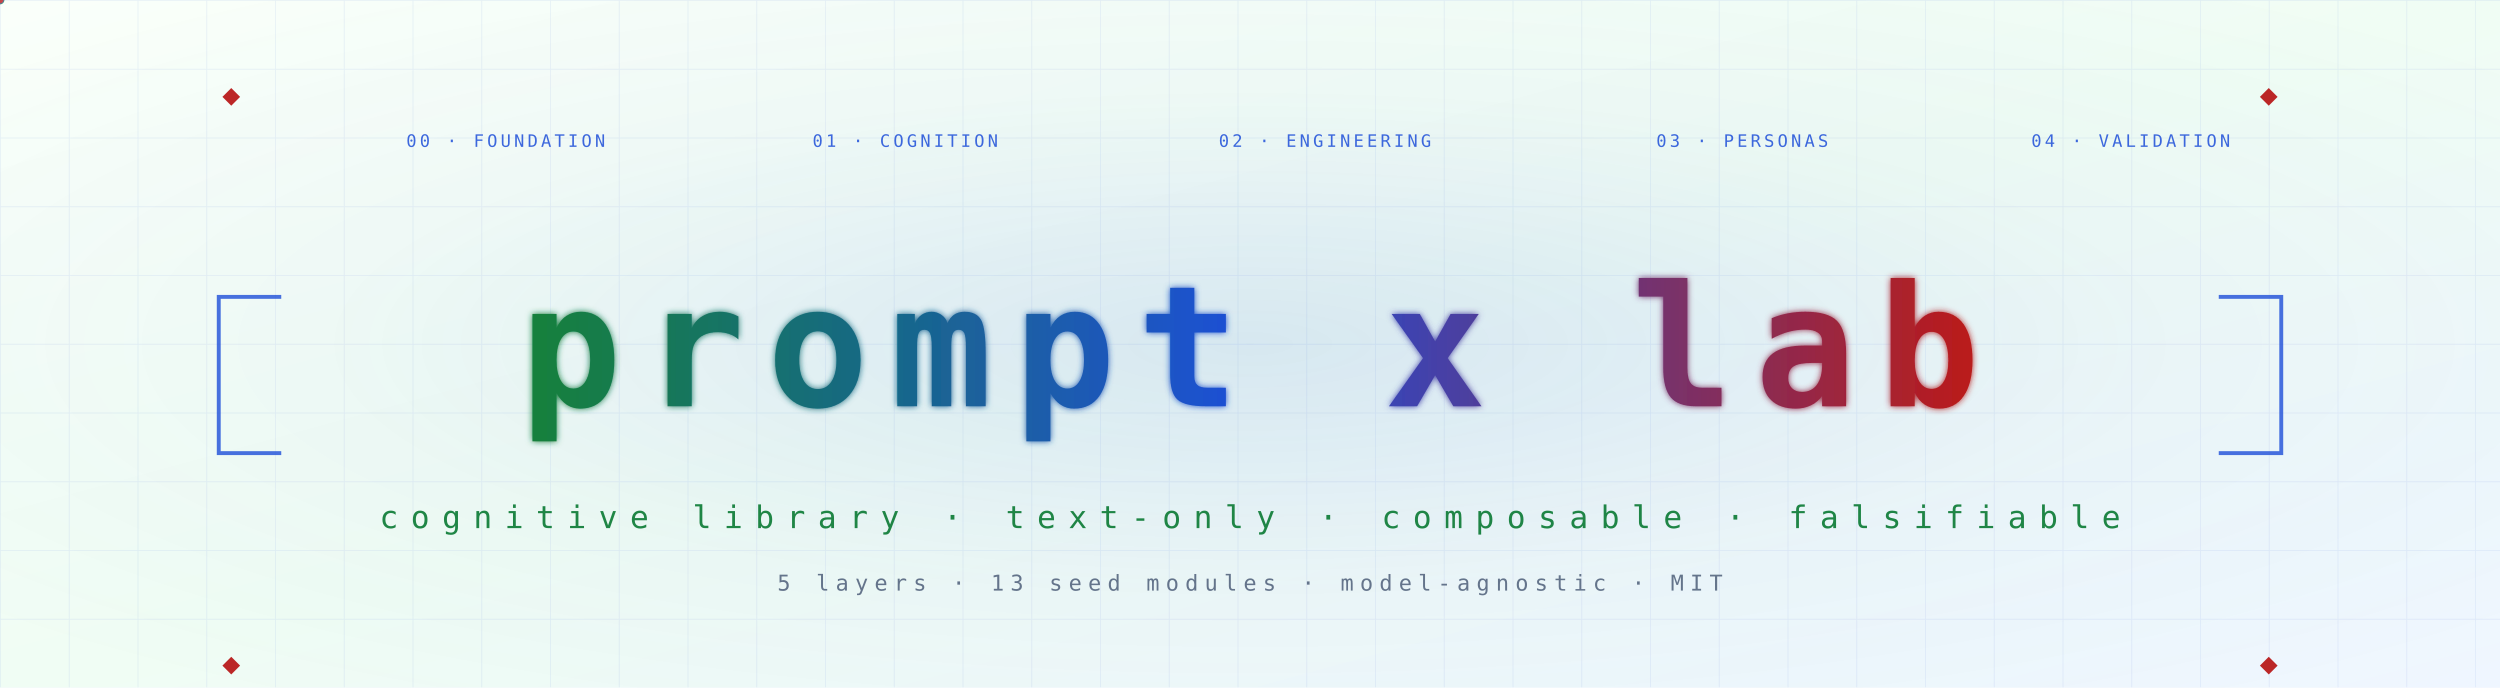
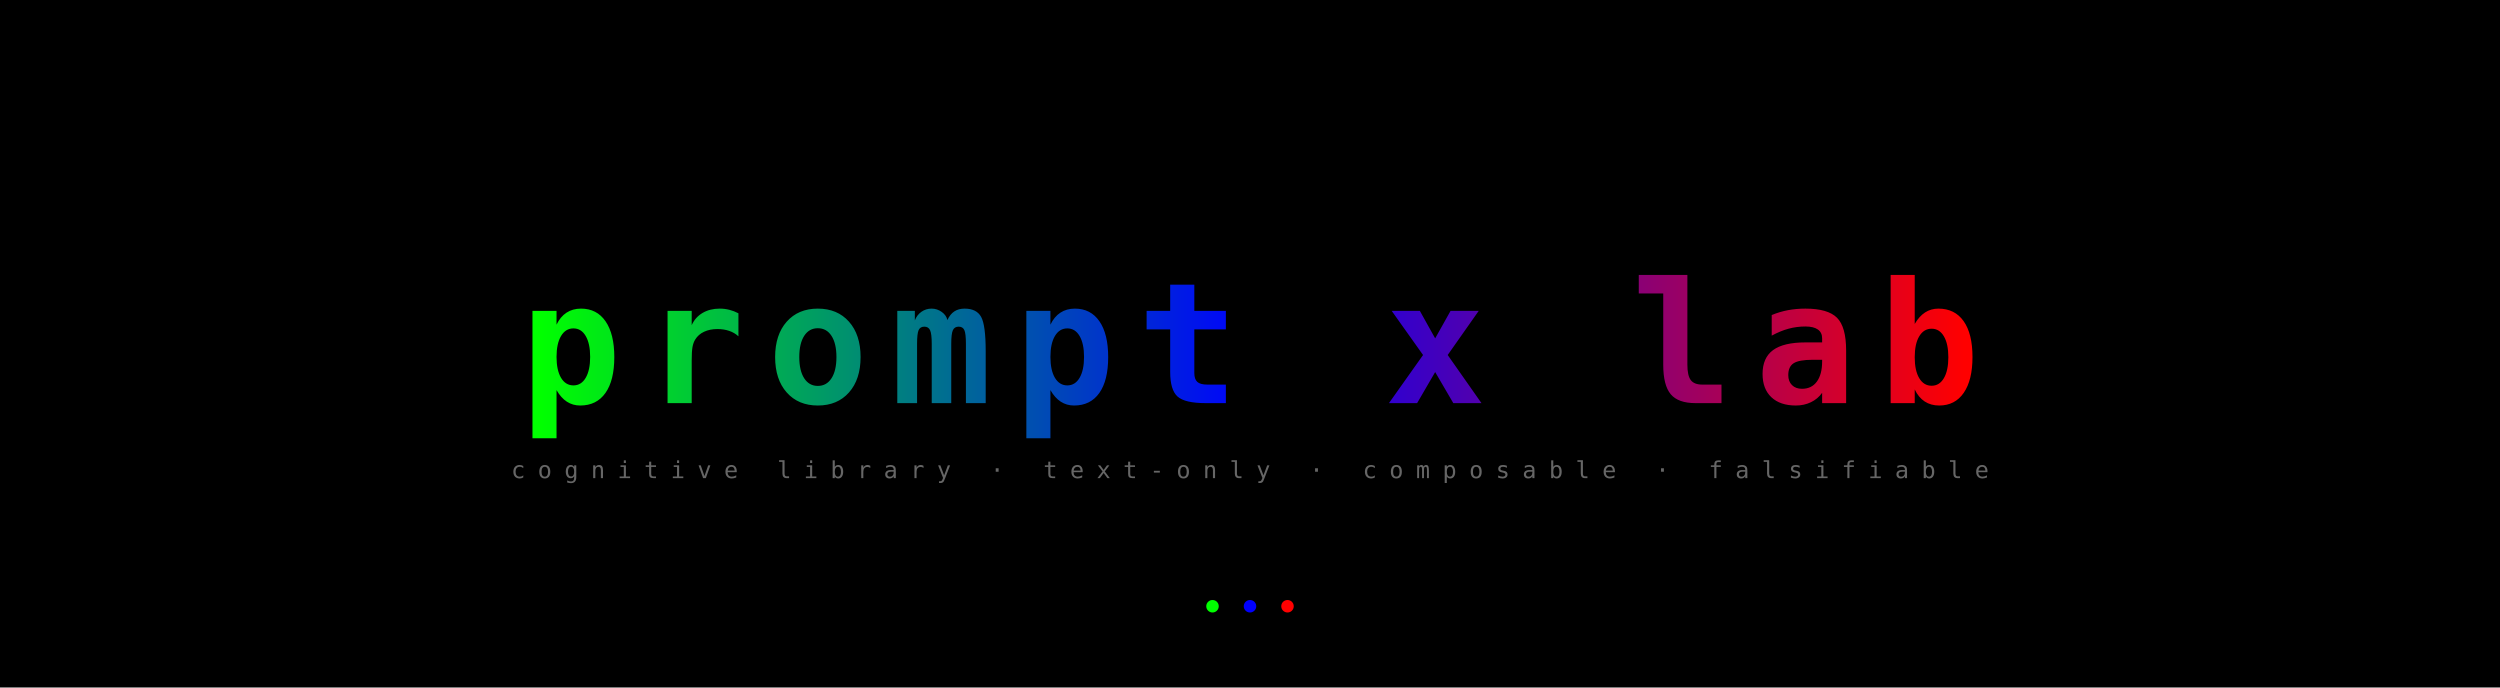
- <svg xmlns="http://www.w3.org/2000/svg" viewBox="0 0 1600 440" preserveAspectRatio="xMidYMid meet" role="img" aria-label="prompt x lab — cognitive library">
+ <svg xmlns="http://www.w3.org/2000/svg" viewBox="0 0 1600 440" preserveAspectRatio="xMidYMid meet" role="img" aria-label="prompt x lab">
  <defs>
-     <linearGradient id="bg" x1="0" y1="0" x2="1" y2="1">
-       <stop offset="0%" stop-color="#fafffa" />
-       <stop offset="50%" stop-color="#f0fdf4" />
-       <stop offset="100%" stop-color="#eff6ff" />
-     </linearGradient>
-     <radialGradient id="halo" cx="0.5" cy="0.5" r="0.65">
-       <stop offset="0%" stop-color="#1d4ed8" stop-opacity="0.12" />
-       <stop offset="55%" stop-color="#1d4ed8" stop-opacity="0.03" />
-       <stop offset="100%" stop-color="#1d4ed8" stop-opacity="0" />
-     </radialGradient>
    <linearGradient id="title" x1="0" y1="0" x2="1" y2="0">
-       <stop offset="0%" stop-color="#15803d">
-         <animate attributeName="stop-color" values="#15803d;#1d4ed8;#b91c1c;#15803d" dur="9s" repeatCount="indefinite" />
+       <stop offset="0%" stop-color="#00FF00">
+         <animate attributeName="stop-color" values="#00FF00;#0000FF;#FF0000;#00FF00" dur="9s" repeatCount="indefinite" />
      </stop>
-       <stop offset="50%" stop-color="#1d4ed8">
-         <animate attributeName="stop-color" values="#1d4ed8;#b91c1c;#15803d;#1d4ed8" dur="9s" repeatCount="indefinite" />
+       <stop offset="50%" stop-color="#0000FF">
+         <animate attributeName="stop-color" values="#0000FF;#FF0000;#00FF00;#0000FF" dur="9s" repeatCount="indefinite" />
      </stop>
-       <stop offset="100%" stop-color="#b91c1c">
-         <animate attributeName="stop-color" values="#b91c1c;#15803d;#1d4ed8;#b91c1c" dur="9s" repeatCount="indefinite" />
+       <stop offset="100%" stop-color="#FF0000">
+         <animate attributeName="stop-color" values="#FF0000;#00FF00;#0000FF;#FF0000" dur="9s" repeatCount="indefinite" />
      </stop>
    </linearGradient>
-     <linearGradient id="divGrad" x1="0" y1="0" x2="1" y2="0">
-       <stop offset="0%" stop-color="#15803d" stop-opacity="0" />
-       <stop offset="25%" stop-color="#15803d" stop-opacity="0.85" />
-       <stop offset="50%" stop-color="#1d4ed8" stop-opacity="1" />
-       <stop offset="75%" stop-color="#b91c1c" stop-opacity="0.85" />
-       <stop offset="100%" stop-color="#b91c1c" stop-opacity="0" />
+     <linearGradient id="div" x1="0" y1="0" x2="1" y2="0">
+       <stop offset="0%" stop-color="#00FF00" stop-opacity="0" />
+       <stop offset="25%" stop-color="#00FF00" stop-opacity="0.9" />
+       <stop offset="50%" stop-color="#0000FF" stop-opacity="1" />
+       <stop offset="75%" stop-color="#FF0000" stop-opacity="0.9" />
+       <stop offset="100%" stop-color="#FF0000" stop-opacity="0" />
    </linearGradient>
-     <filter id="glow" x="-20%" y="-20%" width="140%" height="140%">
-       <feGaussianBlur stdDeviation="2" result="b" />
-       <feMerge>
-         <feMergeNode in="b" />
-         <feMergeNode in="SourceGraphic" />
-       </feMerge>
-     </filter>
-     <pattern id="grid" width="44" height="44" patternUnits="userSpaceOnUse">
-       <path d="M 44 0 L 0 0 0 44" fill="none" stroke="#1d4ed8" stroke-opacity="0.08" stroke-width="1" />
-     </pattern>
  </defs>
-   <rect width="1600" height="440" fill="url(#bg)" />
-   <rect width="1600" height="440" fill="url(#grid)" />
-   <rect width="1600" height="440" fill="url(#halo)" />
-   <g opacity="0.8">
-     <circle cx="0" cy="0" r="2.8" fill="#15803d">
-       <animateMotion dur="12s" repeatCount="indefinite" path="M 120 100 Q 800 20 1480 120 Q 800 260 120 100" />
-       <animate attributeName="opacity" values="0.2;0.95;0.2" dur="3s" repeatCount="indefinite" />
+   <rect width="1600" height="440" fill="#000000" />
+   <line x1="400" y1="140" x2="1200" y2="140" stroke="url(#div)" stroke-width="1" />
+   <text x="800" y="258" text-anchor="middle" font-family="'JetBrains Mono','Fira Code',ui-monospace,monospace" font-size="108" font-weight="800" fill="url(#title)" letter-spacing="14">prompt x lab</text>
+   <text x="800" y="306" text-anchor="middle" font-family="'JetBrains Mono',ui-monospace,monospace" font-size="15" fill="#666666" letter-spacing="8">cognitive library  ·  text-only  ·  composable  ·  falsifiable</text>
+   <line x1="400" y1="340" x2="1200" y2="340" stroke="url(#div)" stroke-width="1" />
+   <g>
+     <circle cx="776" cy="388" r="4" fill="#00FF00">
+       <animate attributeName="opacity" values="0.35;1;0.35" dur="3s" repeatCount="indefinite" />
    </circle>
-     <circle cx="0" cy="0" r="2.4" fill="#1d4ed8">
-       <animateMotion dur="16s" repeatCount="indefinite" path="M 1480 340 Q 800 420 120 340 Q 800 180 1480 340" />
-       <animate attributeName="opacity" values="0.2;0.95;0.2" dur="4s" repeatCount="indefinite" />
+     <circle cx="800" cy="388" r="4" fill="#0000FF">
+       <animate attributeName="opacity" values="0.35;1;0.35" dur="3s" begin="1s" repeatCount="indefinite" />
    </circle>
-     <circle cx="0" cy="0" r="2.2" fill="#b91c1c">
-       <animateMotion dur="20s" repeatCount="indefinite" path="M 200 220 Q 800 50 1400 220 Q 800 390 200 220" />
-       <animate attributeName="opacity" values="0.3;0.95;0.3" dur="5s" repeatCount="indefinite" />
+     <circle cx="824" cy="388" r="4" fill="#FF0000">
+       <animate attributeName="opacity" values="0.35;1;0.35" dur="3s" begin="2s" repeatCount="indefinite" />
    </circle>
  </g>
-   <line x1="140" y1="130" x2="1460" y2="130" stroke="url(#divGrad)" stroke-width="1" />
-   <g stroke="#1d4ed8" stroke-width="2.5" fill="none" opacity="0.8">
-     <path d="M 180 190 L 140 190 L 140 290 L 180 290" />
-     <path d="M 1420 190 L 1460 190 L 1460 290 L 1420 290" />
-   </g>
-   <text x="800" y="260" text-anchor="middle" font-family="'JetBrains Mono','Fira Code',ui-monospace,monospace" font-size="108" font-weight="800" fill="url(#title)" filter="url(#glow)" letter-spacing="14">prompt x lab</text>
-   <line x1="400" y1="298" x2="1200" y2="298" stroke="url(#divGrad)" stroke-width="2">
-     <animate attributeName="stroke-dasharray" values="0 1600;800 800;1600 0" dur="6s" repeatCount="indefinite" />
-   </line>
-   <text x="800" y="338" text-anchor="middle" font-family="'JetBrains Mono',ui-monospace,monospace" font-size="20" fill="#15803d" letter-spacing="8" opacity="0.95">cognitive library  ·  text-only  ·  composable  ·  falsifiable</text>
-   <text x="800" y="378" text-anchor="middle" font-family="'JetBrains Mono',ui-monospace,monospace" font-size="14" fill="#64748b" letter-spacing="4">5 layers  ·  13 seed modules  ·  model-agnostic  ·  MIT</text>
-   <line x1="140" y1="405" x2="1460" y2="405" stroke="url(#divGrad)" stroke-width="1" />
-   <g fill="#b91c1c" opacity="0.95">
-     <rect x="144" y="58" width="8" height="8" transform="rotate(45 148 62)">
-       <animate attributeName="opacity" values="0.3;1;0.3" dur="3s" repeatCount="indefinite" />
-     </rect>
-     <rect x="1448" y="58" width="8" height="8" transform="rotate(45 1452 62)">
-       <animate attributeName="opacity" values="1;0.3;1" dur="3s" repeatCount="indefinite" />
-     </rect>
-     <rect x="144" y="422" width="8" height="8" transform="rotate(45 148 426)">
-       <animate attributeName="opacity" values="1;0.3;1" dur="3.5s" repeatCount="indefinite" />
-     </rect>
-     <rect x="1448" y="422" width="8" height="8" transform="rotate(45 1452 426)">
-       <animate attributeName="opacity" values="0.3;1;0.3" dur="3.5s" repeatCount="indefinite" />
-     </rect>
-   </g>
-   <g font-family="'JetBrains Mono',monospace" font-size="11" fill="#1d4ed8" opacity="0.85">
-     <text x="260" y="94" letter-spacing="2">00 · FOUNDATION</text>
-     <text x="520" y="94" letter-spacing="2">01 · COGNITION</text>
-     <text x="780" y="94" letter-spacing="2">02 · ENGINEERING</text>
-     <text x="1060" y="94" letter-spacing="2">03 · PERSONAS</text>
-     <text x="1300" y="94" letter-spacing="2">04 · VALIDATION</text>
-   </g>
</svg>
